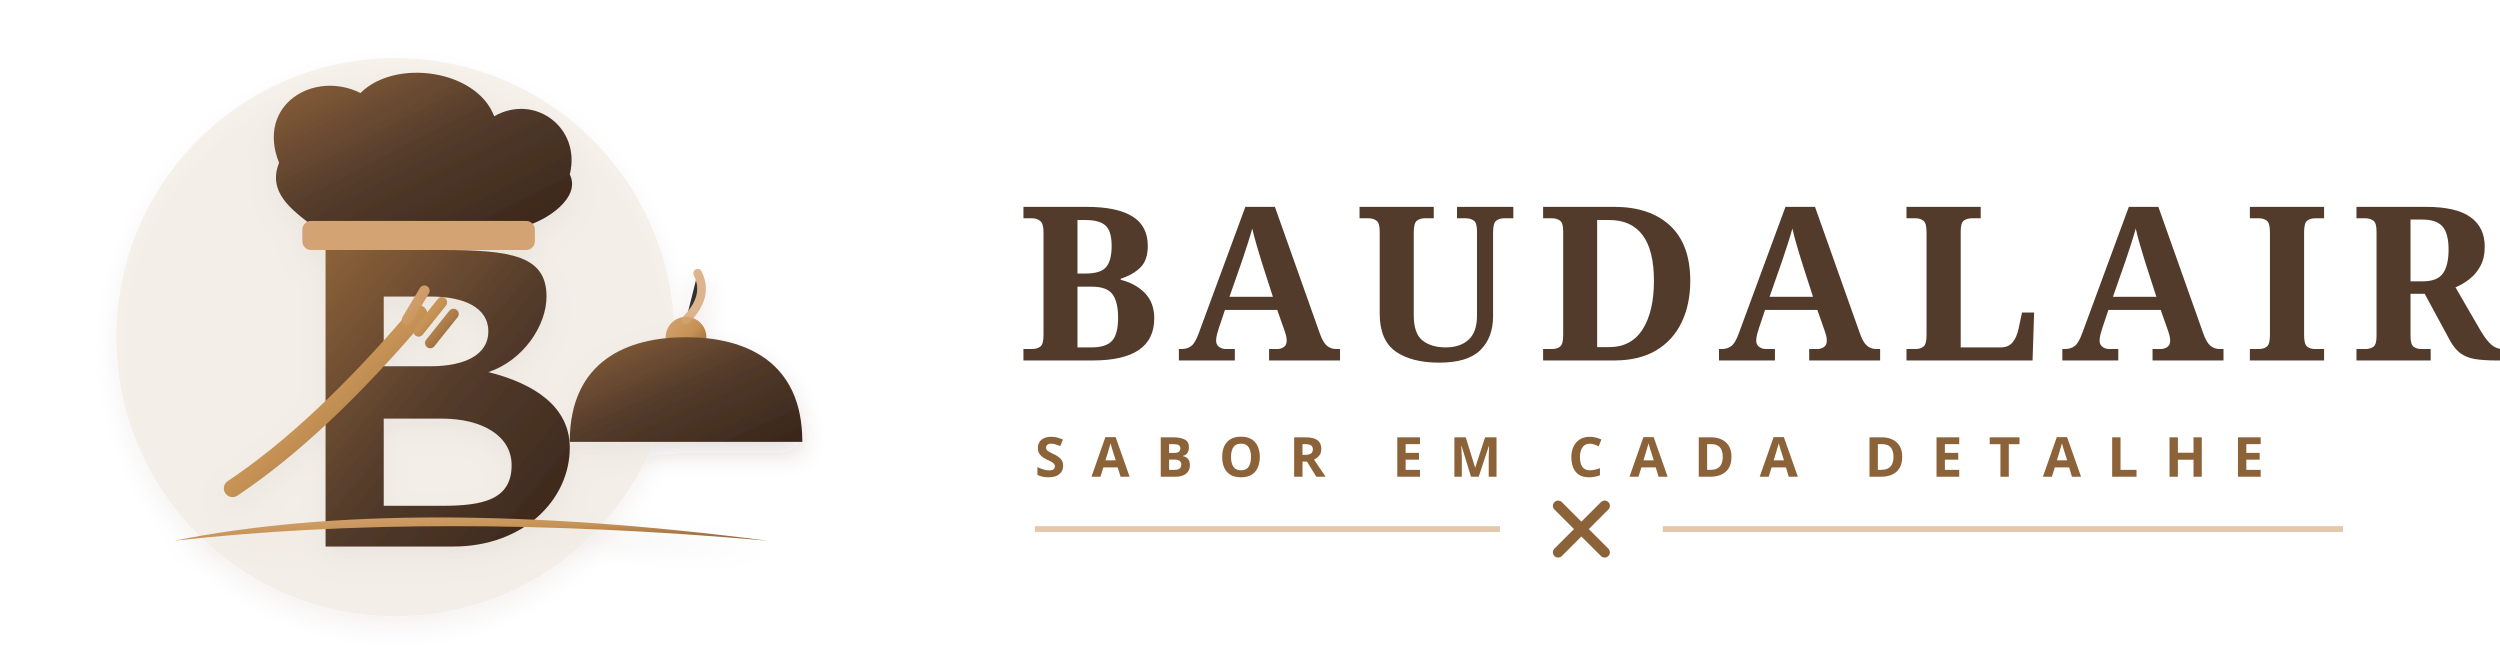
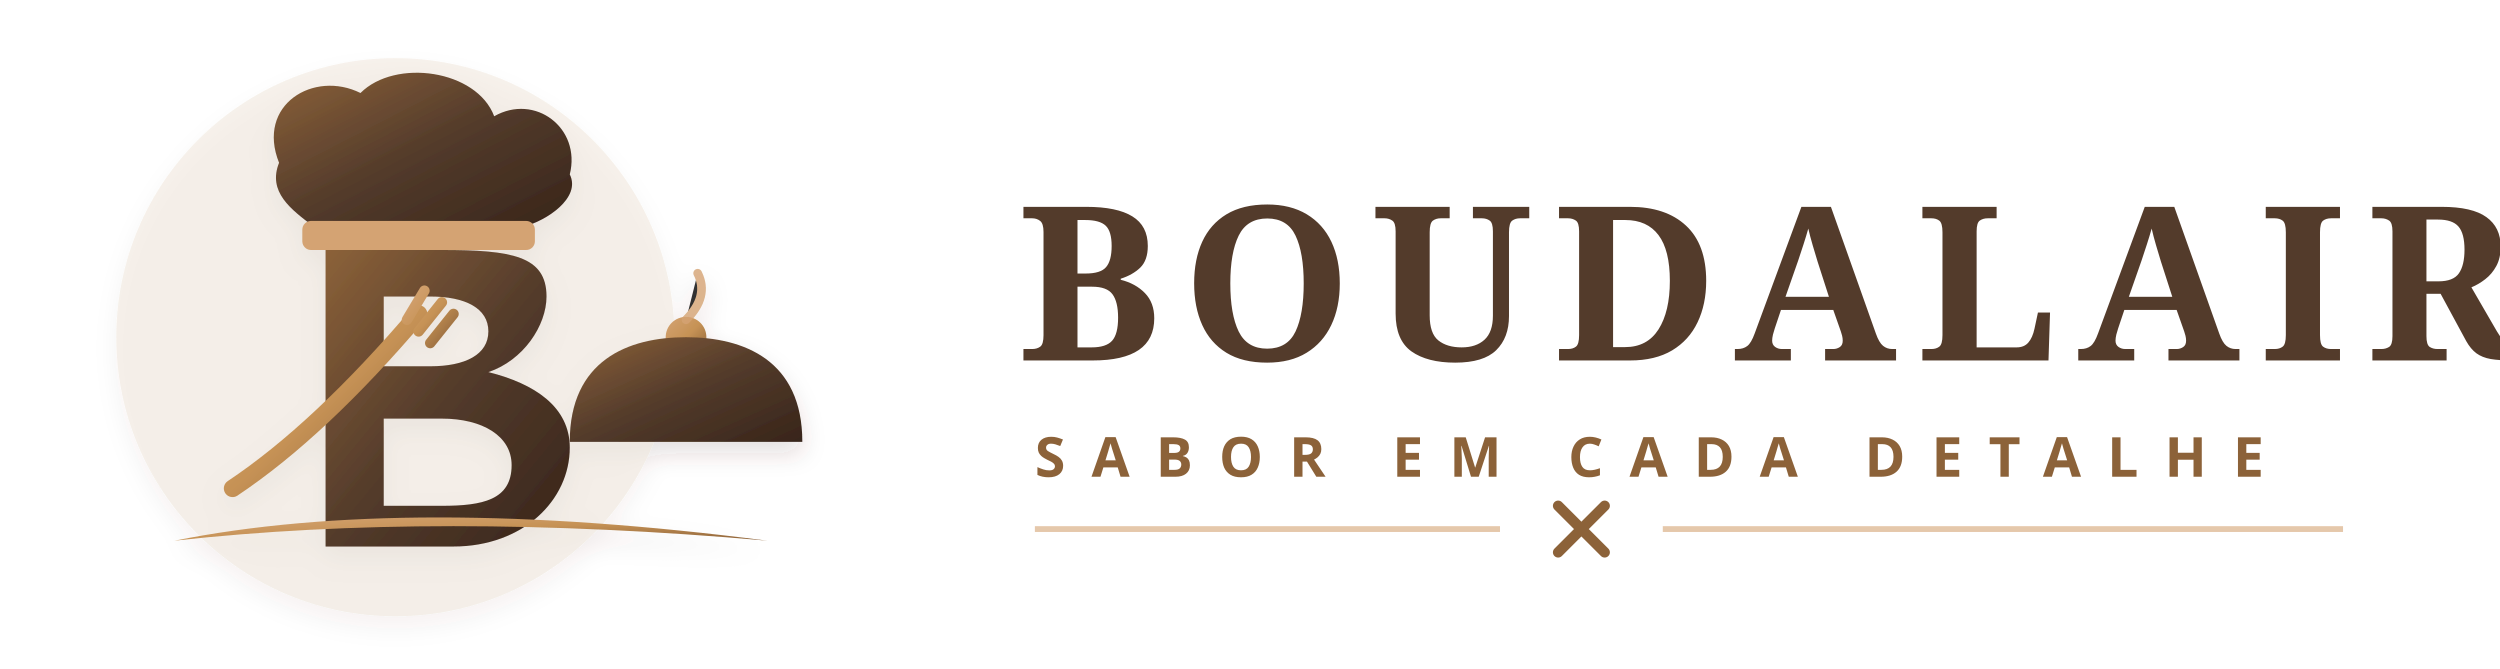
<svg xmlns="http://www.w3.org/2000/svg" viewBox="0 0 430 115" width="100%" height="100%">
  <defs>
    <linearGradient id="baudalaireCoffeeGrad" x1="0%" y1="0%" x2="100%" y2="100%">
      <stop offset="0%" stop-color="#8C6239" />
      <stop offset="50%" stop-color="#533B2B" />
      <stop offset="100%" stop-color="#38251A" />
    </linearGradient>
    <linearGradient id="baudalaireLatteGrad" x1="0%" y1="0%" x2="100%" y2="100%">
      <stop offset="0%" stop-color="#D4A373" />
      <stop offset="50%" stop-color="#C69255" />
      <stop offset="100%" stop-color="#8C6239" />
    </linearGradient>
    <filter id="softShadow" x="-10%" y="-10%" width="120%" height="120%">
      <feDropShadow dx="0" dy="2" stdDeviation="2" flood-color="#533B2B" flood-opacity="0.15" />
    </filter>
  </defs>
  <g transform="translate(12, 6)" filter="url(#softShadow)">
    <circle cx="56" cy="52" r="48" fill="#E8DAC8" opacity="0.35" />
    <path d="M 36,22 C 32,12 42,6 50,10 C 56,4 70,6 73,14 C 80,10 88,16 86,24 C 88,28 82,32 78,33 L 42,33 C 38,30 34,27 36,22 Z" fill="url(#baudalaireCoffeeGrad)" />
    <rect x="40" y="32" width="40" height="5" rx="1.5" fill="#D4A373" />
    <path d="M 44,37 L 44,88 L 66,88 C 78,88 86,80 86,71 C 86,64 80,60 72,58 C 78,56 82,50 82,45 C 82,38 76,37 64,37 Z               M 54,45 L 62,45 C 68,45 72,47 72,51 C 72,55 68,57 62,57 L 54,57 Z               M 54,66 L 64,66 C 71,66 76,69 76,74 C 76,80 71,81 64,81 L 54,81 Z" fill="url(#baudalaireCoffeeGrad)" />
    <path d="M 28,78 Q 43,68 60,48" fill="none" stroke="url(#baudalaireLatteGrad)" stroke-width="3" stroke-linecap="round" />
    <path d="M 58,49 L 61,44 M 60,51 L 64,46 M 62,53 L 66,48" stroke="url(#baudalaireLatteGrad)" stroke-width="1.8" stroke-linecap="round" />
    <g transform="translate(80, 44)">
      <circle cx="26" cy="8" r="3.5" fill="url(#baudalaireLatteGrad)" />
      <path d="M 6,26 C 6,12 16,8 26,8 C 36,8 46,12 46,26 Z" fill="url(#baudalaireCoffeeGrad)" />
      <line x1="2" y1="26" x2="50" y2="26" stroke="url(#baudalaireLatteGrad)" stroke-width="3" stroke-linecap="round" />
      <line x1="0" y1="29" x2="52" y2="29" stroke="url(#baudalaireCoffeeGrad)" stroke-width="1.5" stroke-linecap="round" />
      <path d="M 26,5 Q 30,1 28,-3" stroke="#D4A373" stroke-width="1.5" stroke-linecap="round" opacity="0.8">
        <animate attributeName="opacity" values="0.3;0.9;0.3" dur="2s" repeatCount="indefinite" />
        <animate attributeName="d" values="M 26,5 Q 30,1 28,-3; M 26,5 Q 23,1 26,-3; M 26,5 Q 30,1 28,-3" dur="2.5s" repeatCount="indefinite" />
      </path>
    </g>
    <path d="M 18,87 Q 58,79 120,87 Q 63,82 18,87 Z" fill="url(#baudalaireLatteGrad)" />
  </g>
-   <text x="175" y="62" font-family="'Cinzel', 'Playfair Display', Georgia, serif" font-size="37" font-weight="800" fill="#533B2B" letter-spacing="3.5">BAUDALAIRE</text>
+   <text x="175" y="62" font-family="'Cinzel', 'Playfair Display', Georgia, serif" font-size="37" font-weight="800" fill="#533B2B" letter-spacing="3.5">BOUDALAIRE</text>
  <text x="178" y="82" font-family="'Plus Jakarta Sans', system-ui, sans-serif" font-size="9.5" font-weight="700" fill="#8C6239" letter-spacing="4.5">SABOR EM CADA DETALHE</text>
  <g transform="translate(178, 91)">
    <line x1="0" y1="0" x2="80" y2="0" stroke="#D4A373" stroke-width="1" opacity="0.6" />
    <path d="M 90,-4 L 98,4 M 98,-4 L 90,4" stroke="#8C6239" stroke-width="1.8" stroke-linecap="round" />
    <line x1="108" y1="0" x2="225" y2="0" stroke="#D4A373" stroke-width="1" opacity="0.6" />
  </g>
</svg>
